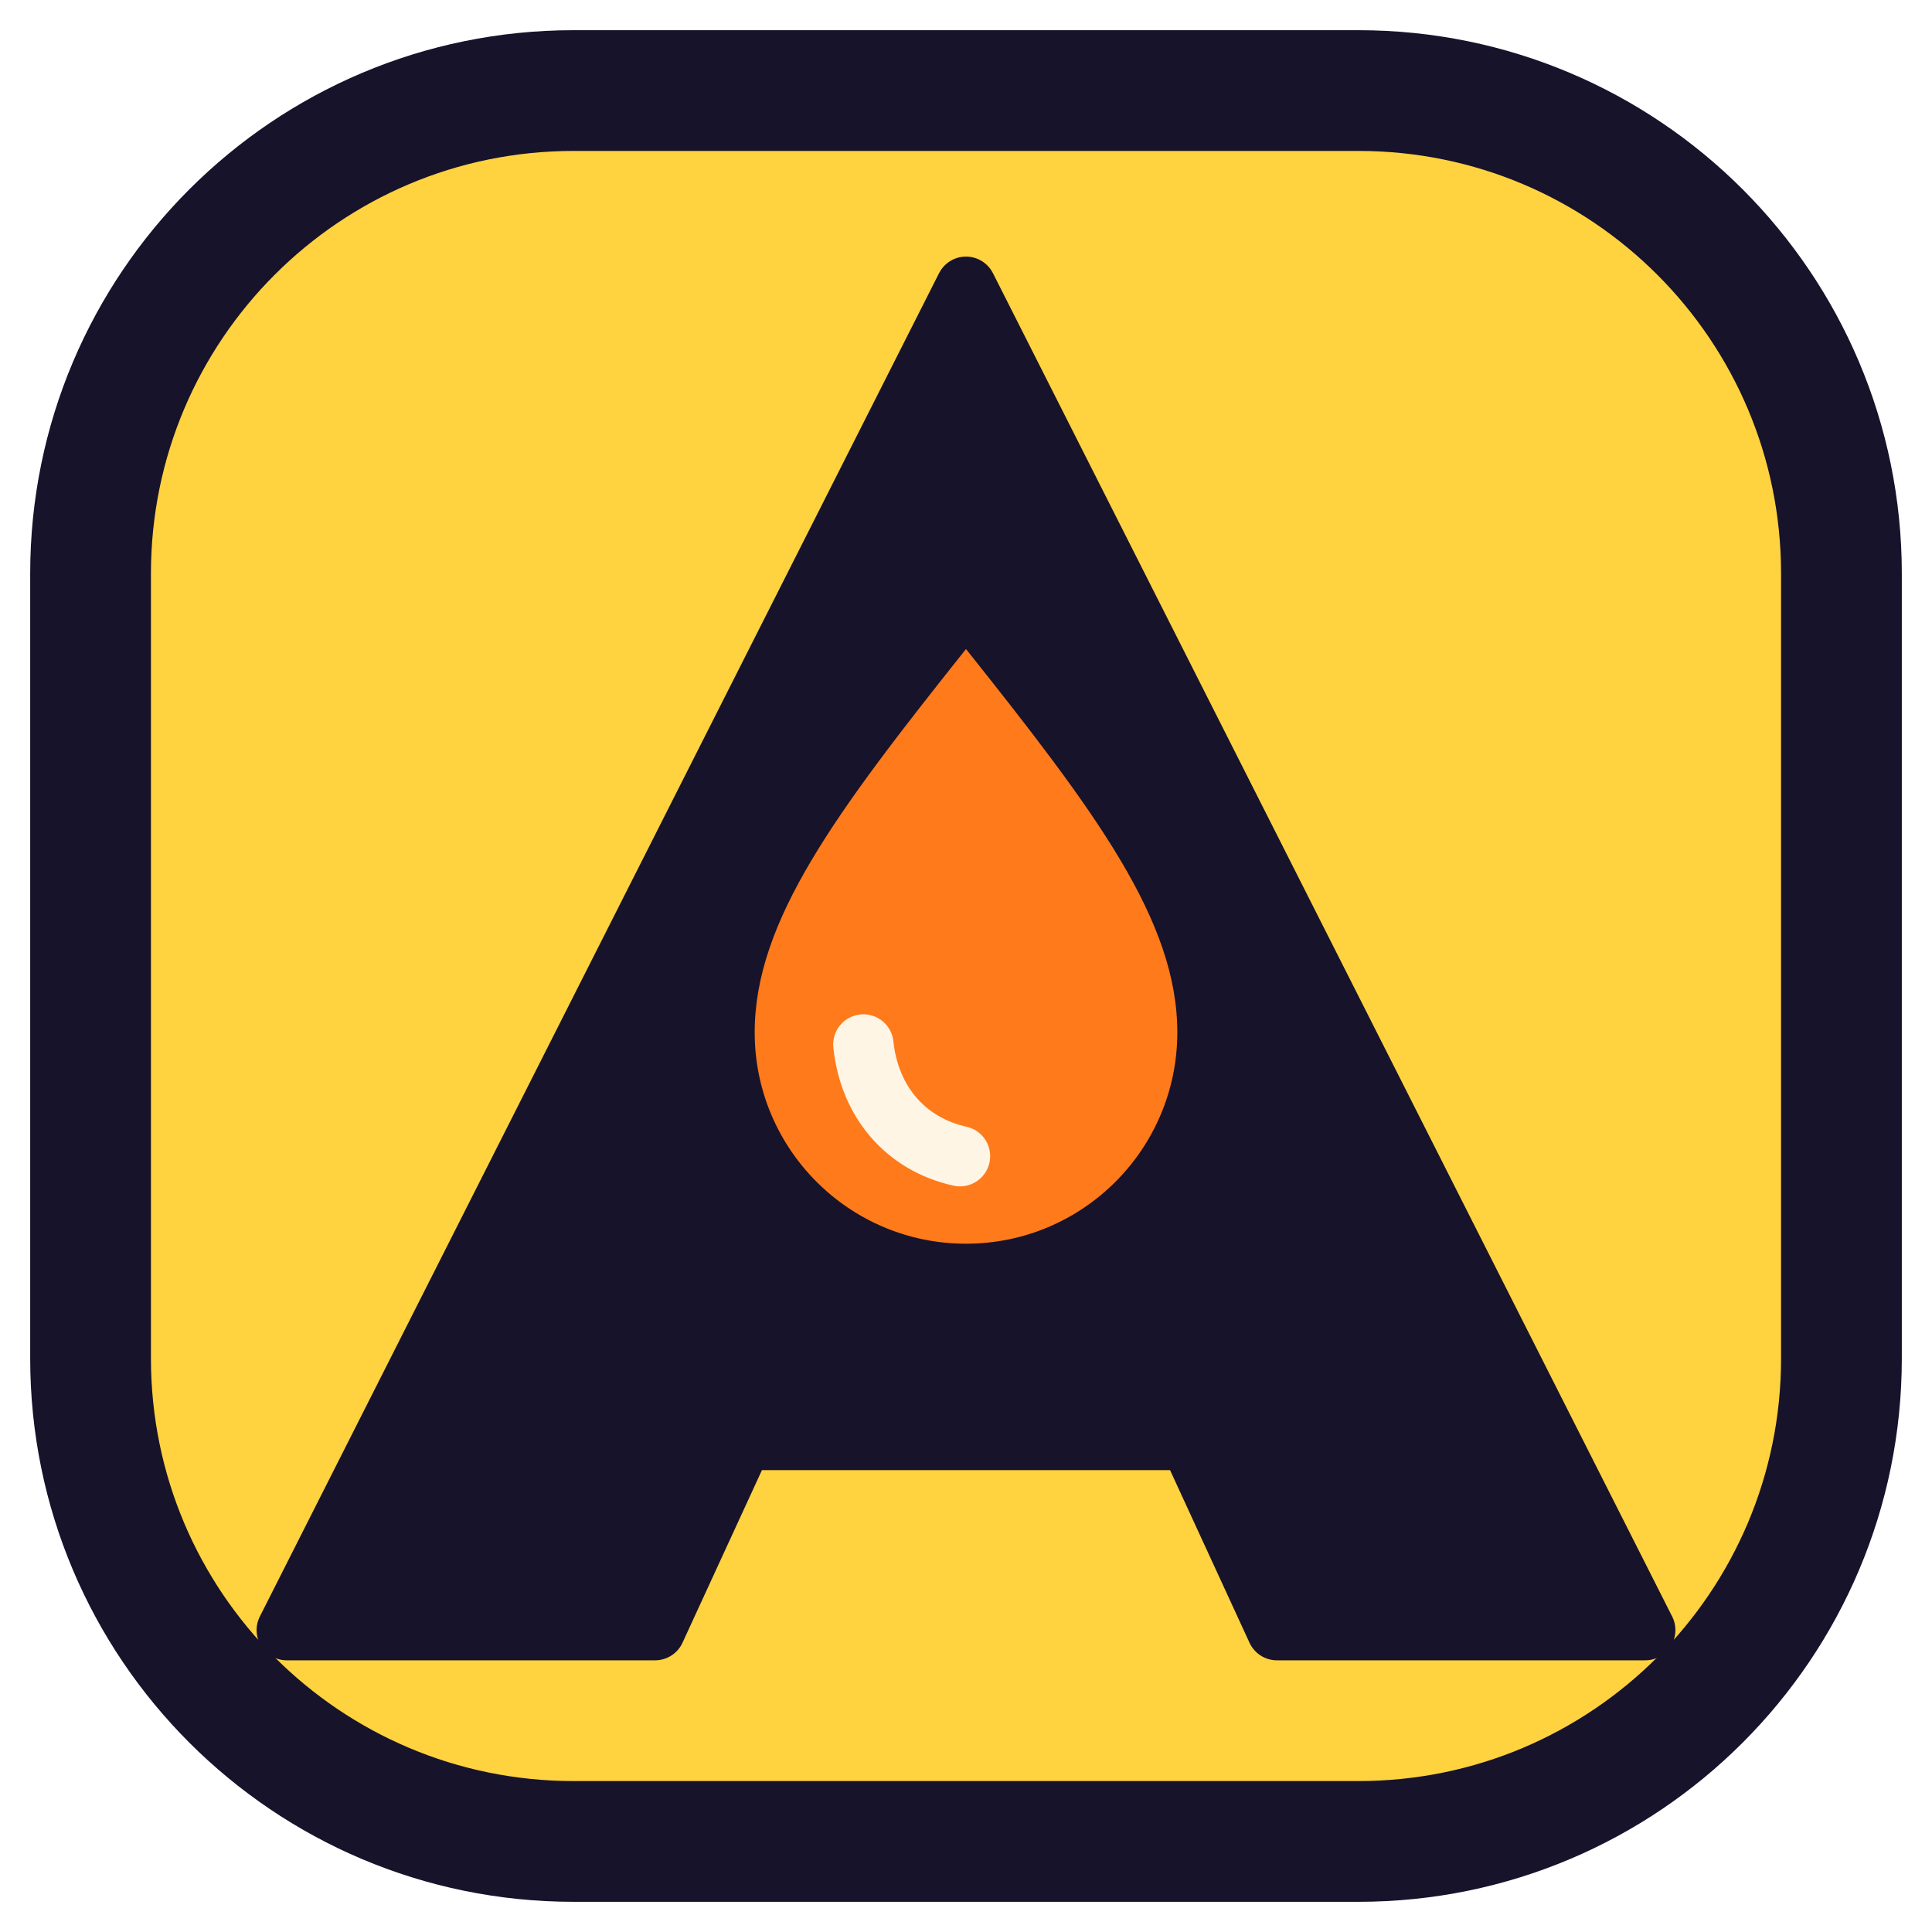
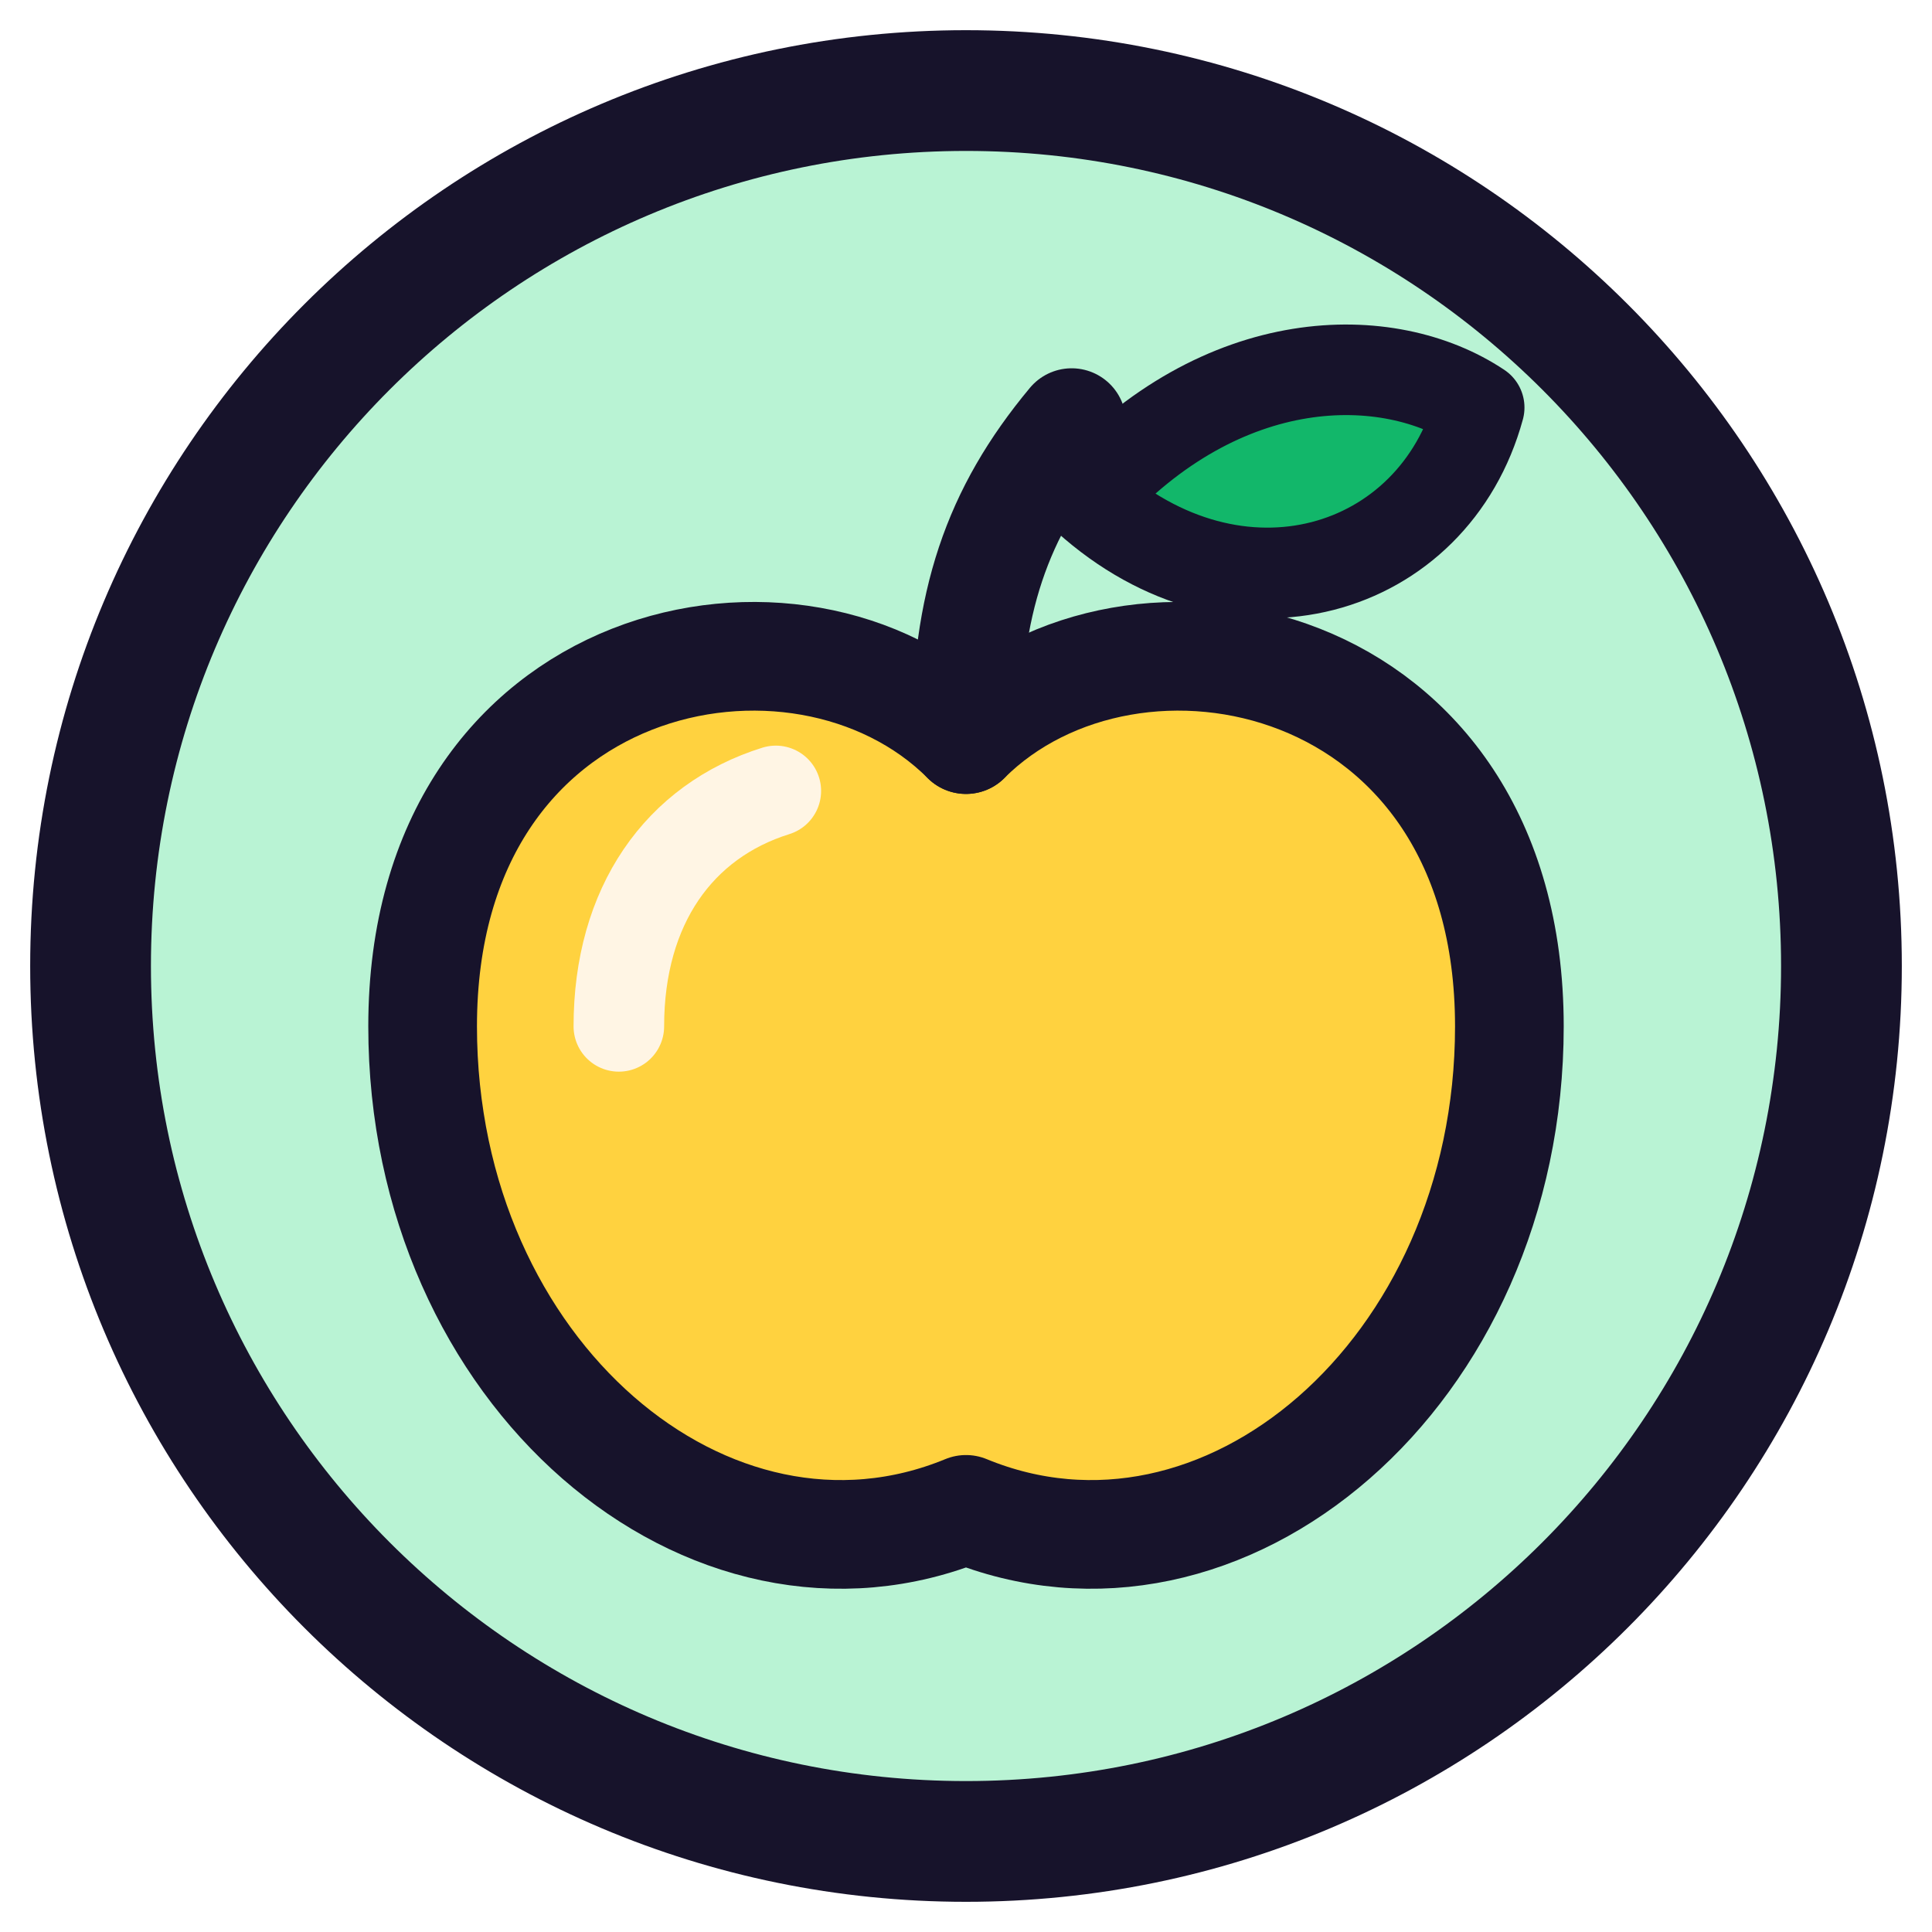
<svg xmlns="http://www.w3.org/2000/svg" viewBox="0 0 64 64">
-   <rect x="3" y="3" width="58" height="58" rx="16" fill="#ffd23f" stroke="#17132b" stroke-width="4" />
-   <path d="M32 9.500 54.500 54H42.300l-2.900-6.300H24.600L21.700 54H9.500z" fill="#17132b" stroke="#17132b" stroke-width="2" stroke-linejoin="round" />
-   <path d="M32 21.500c4.300 5.400 7 9 7 12.700a7 7 0 0 1-14 0c0-3.700 2.700-7.300 7-12.700z" fill="#ff7a1a" />
-   <path d="M28.600 34.600c.2 1.900 1.400 3.300 3.200 3.700" fill="none" stroke="#fff5e4" stroke-width="2" stroke-linecap="round" />
+   <circle cx="32" cy="32" r="29" fill="#b9f3d4" stroke="#17132b" stroke-width="4" />
+   <path d="M32 24.500c-5.500-5.500-18-3-18 9.500 0 11.500 9.500 19.500 18 16 8.500 3.500 18-4.500 18-16 0-12.500-12.500-15-18-9.500z" fill="#ffd23f" stroke="#17132b" stroke-width="3.600" stroke-linejoin="round" />
+   <path d="M32 24.500c0-4.500 1-7.500 3.500-10.500" fill="none" stroke="#17132b" stroke-width="3.600" stroke-linecap="round" />
+   <path d="M36 16.500c4.500-5 10-5 13-3-1.500 5.500-8 7.500-13 3z" fill="#12b76a" stroke="#17132b" stroke-width="3" stroke-linejoin="round" />
+   <path d="M20.500 34c0-4 2-6.800 5.200-7.800" fill="none" stroke="#fff5e4" stroke-width="3" stroke-linecap="round" />
</svg>
